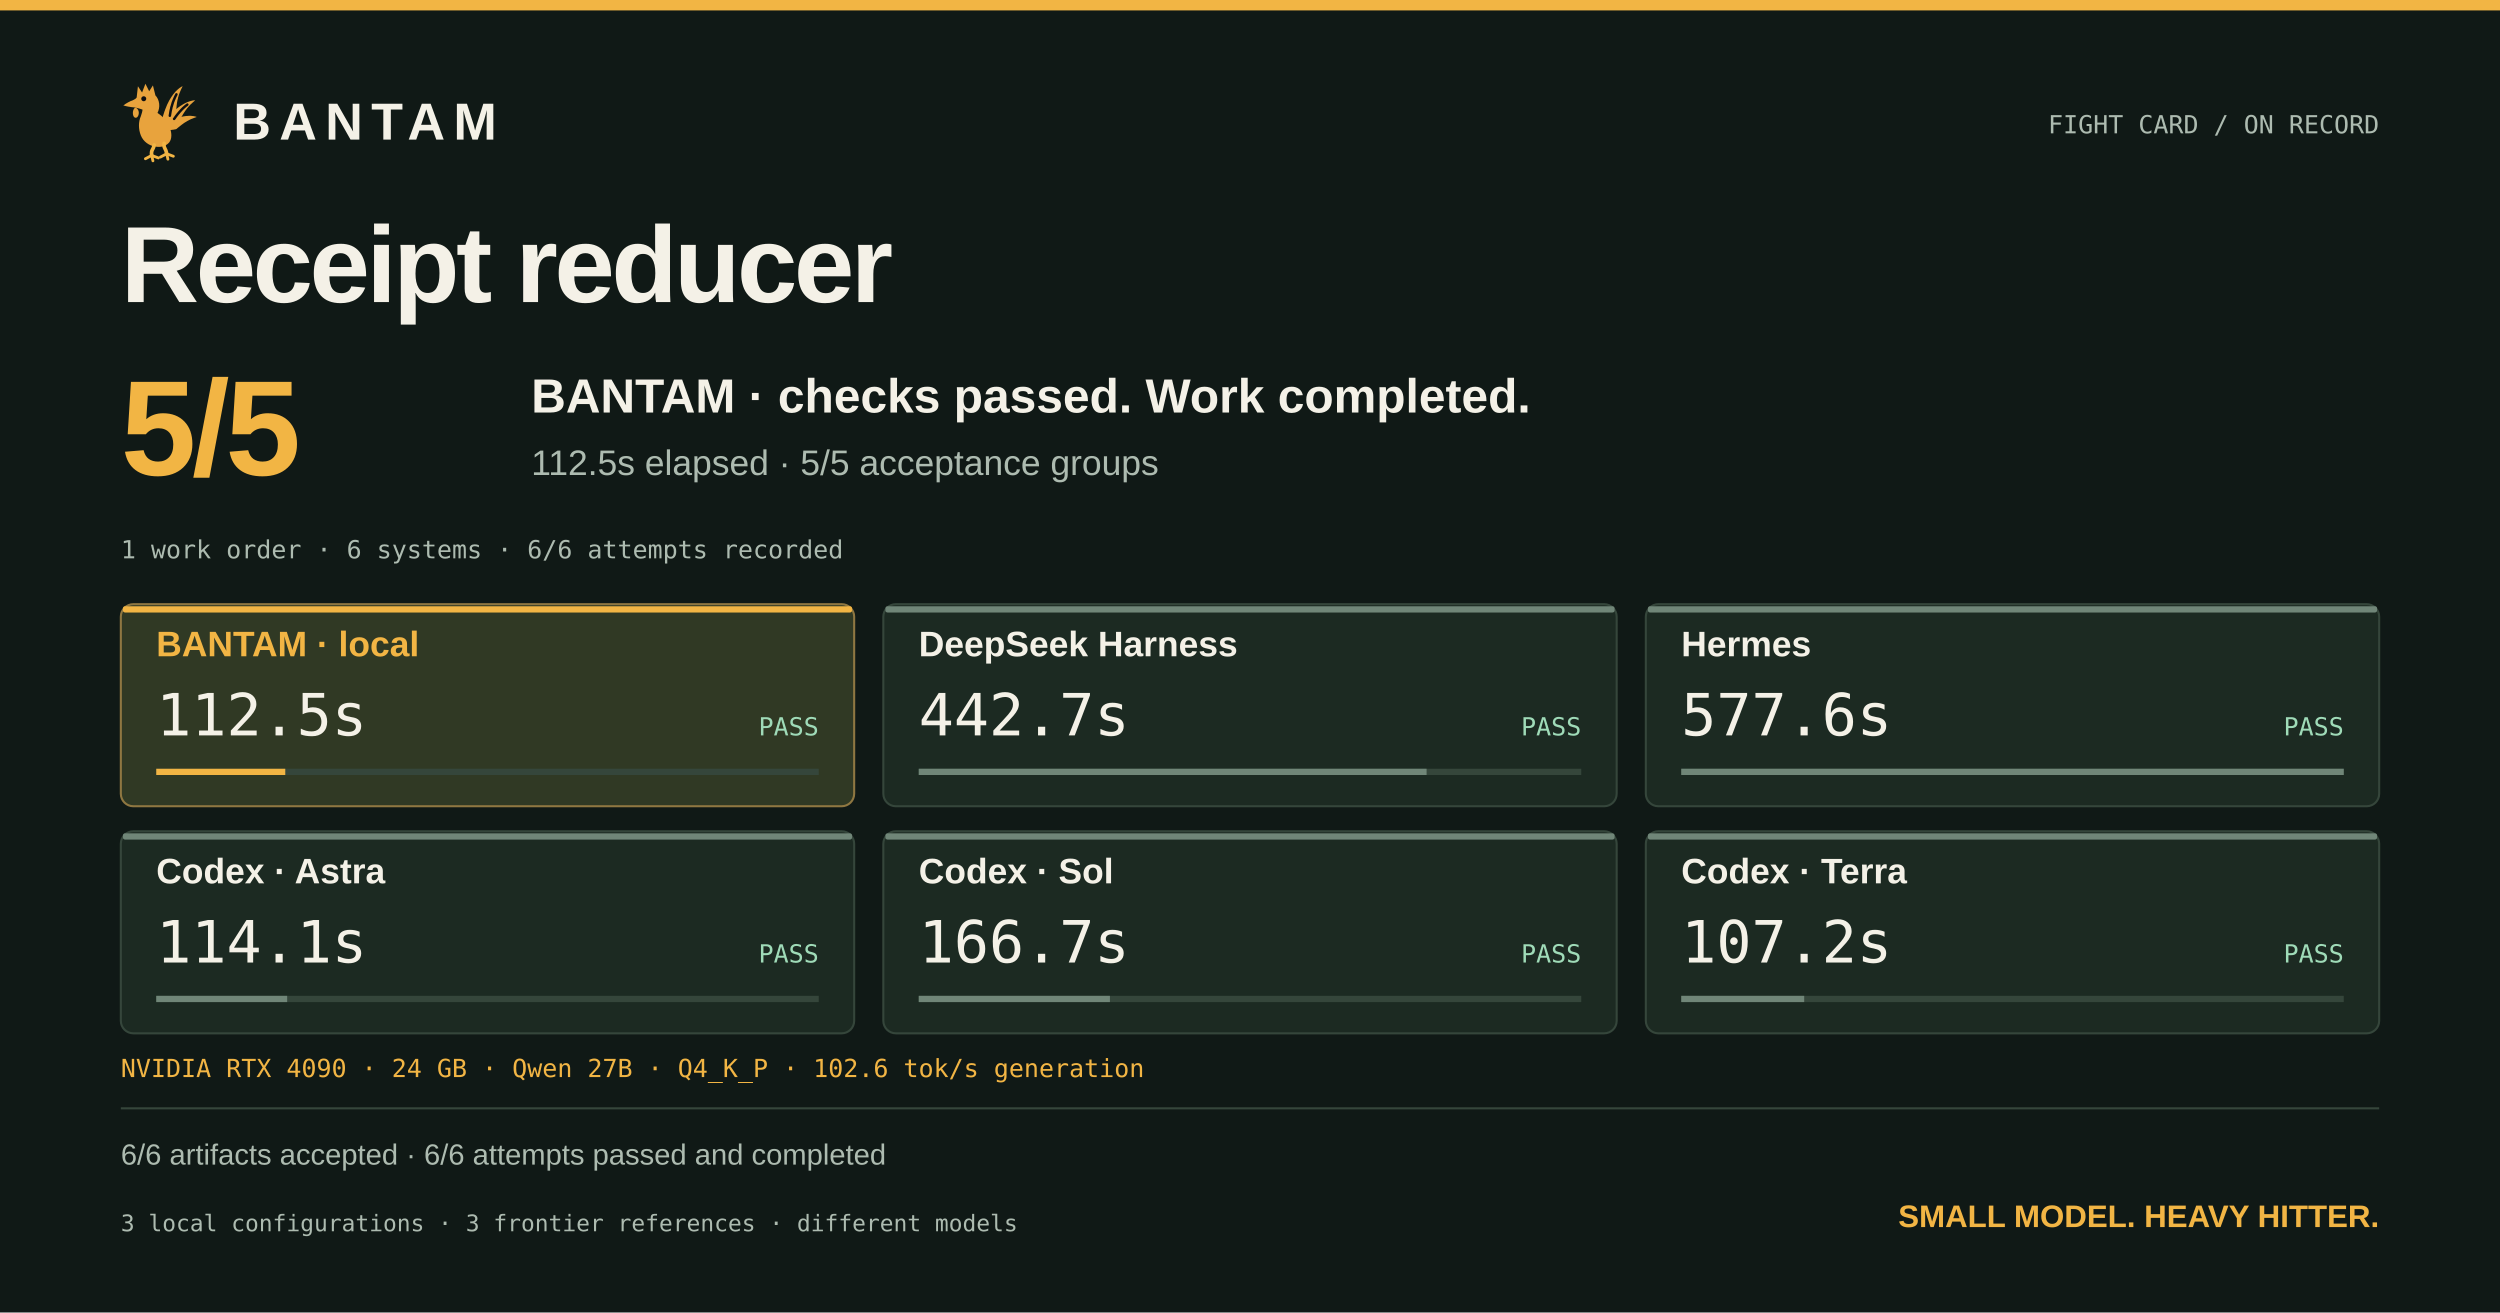
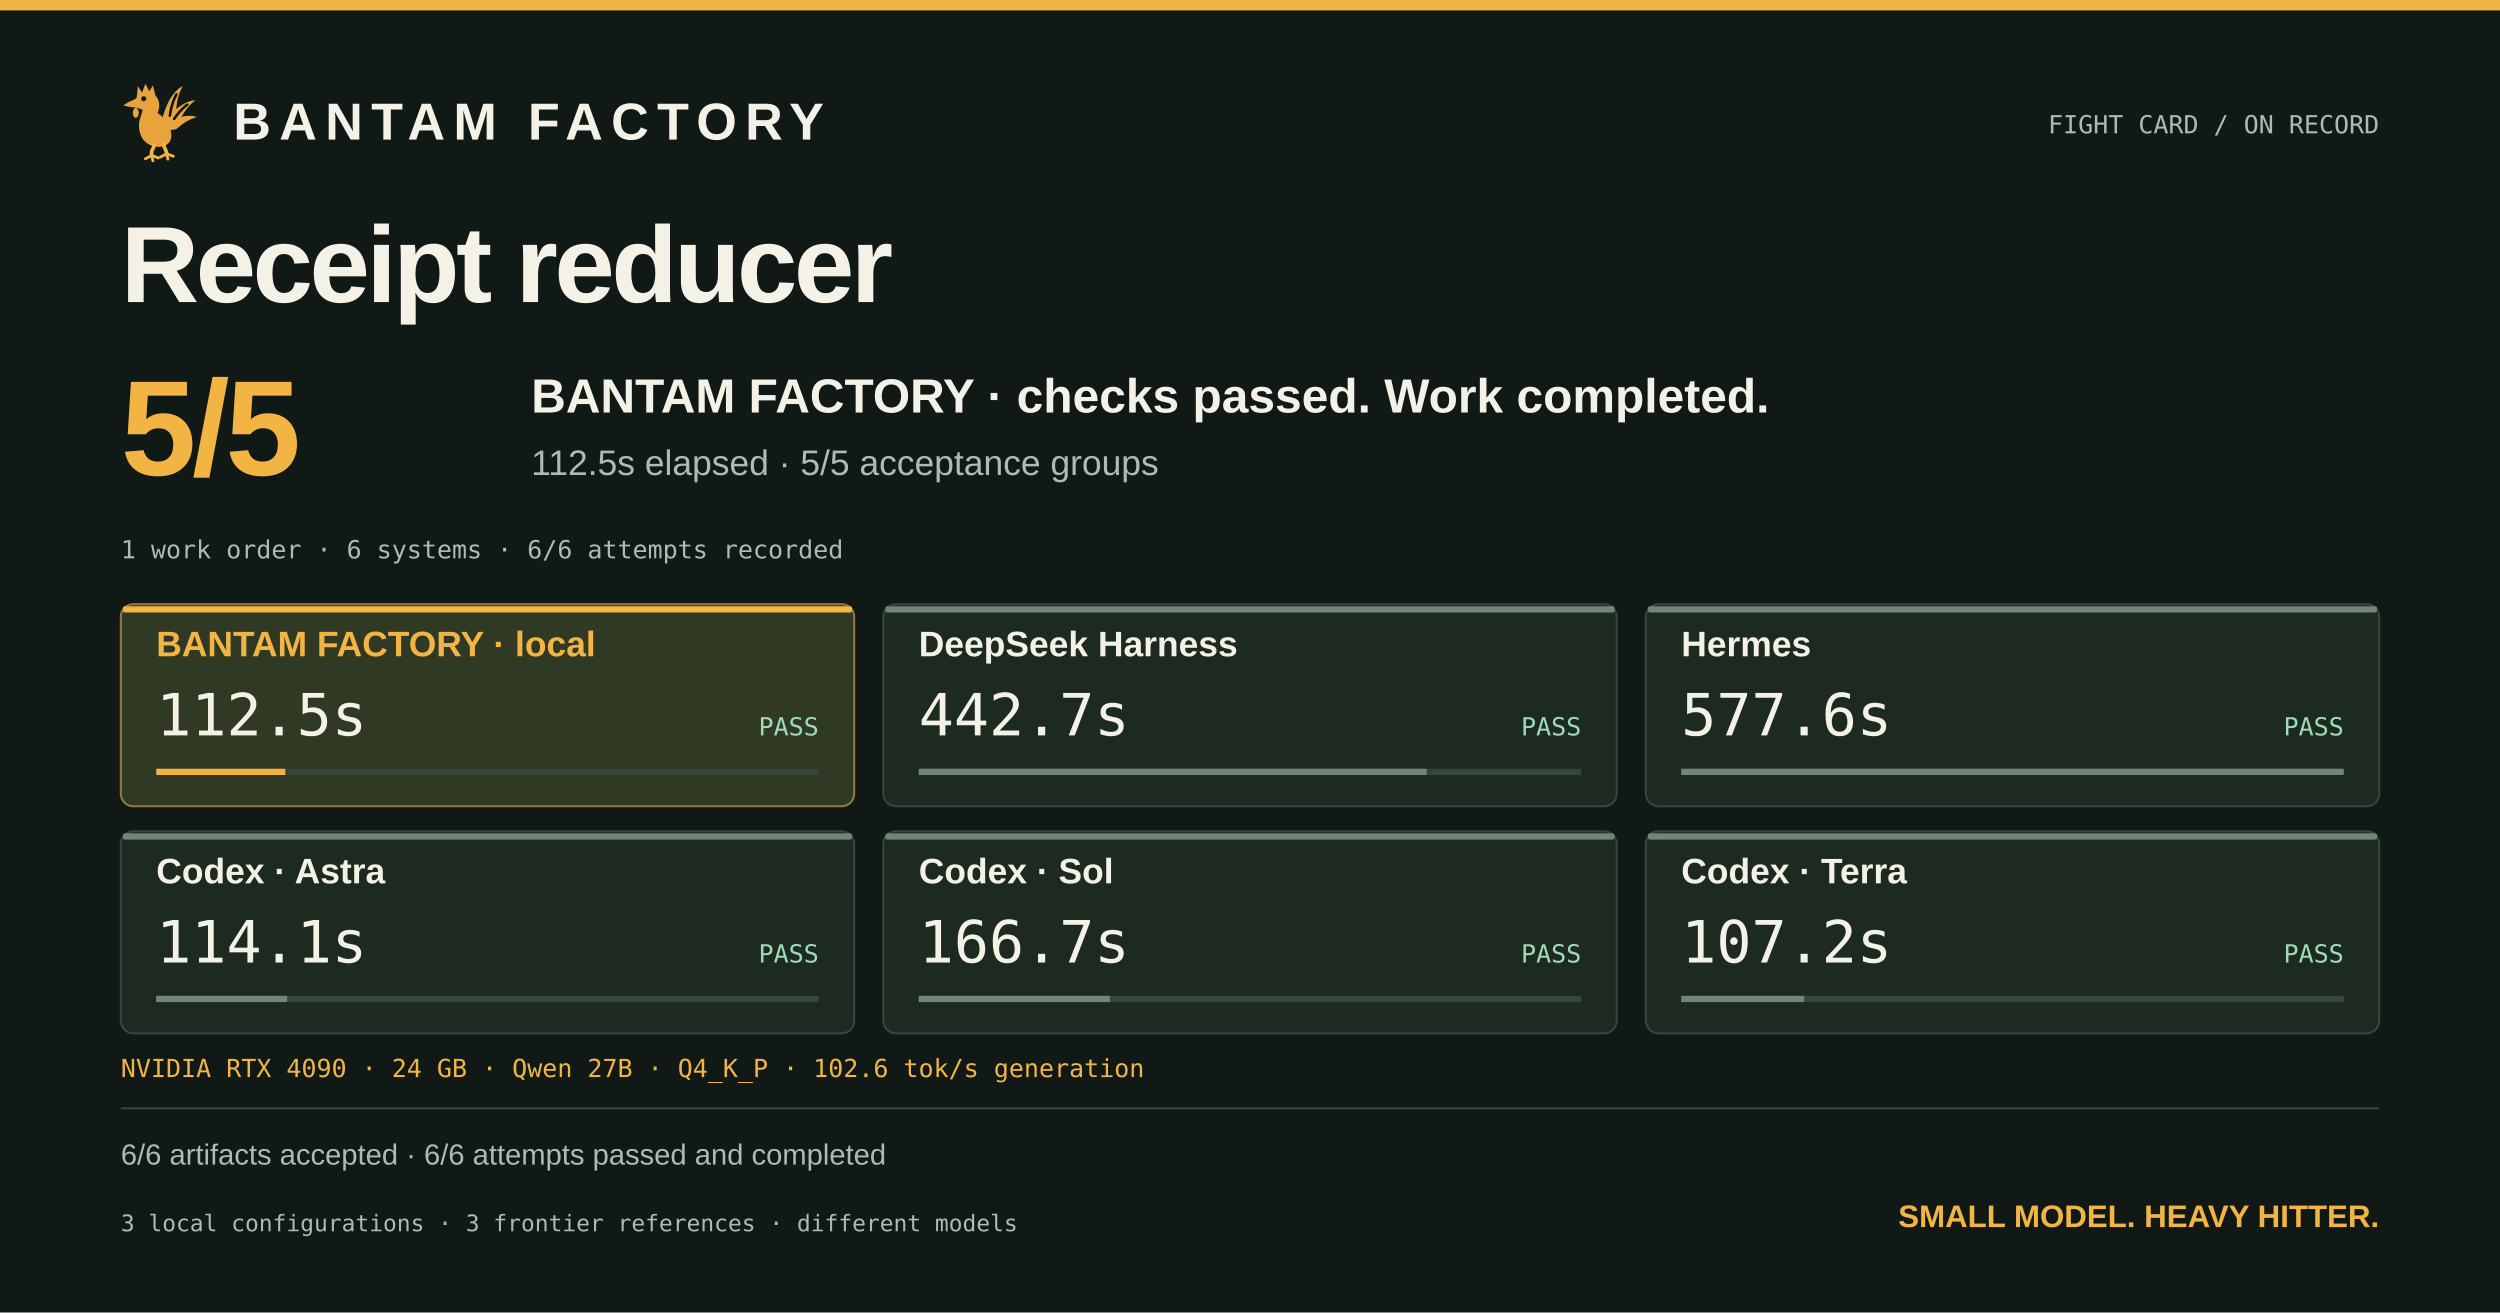
- <svg xmlns="http://www.w3.org/2000/svg" width="1200" height="630" viewBox="0 0 1200 630" role="img" aria-label="Receipt reducer · BANTAM recorded comparison">
+ <svg xmlns="http://www.w3.org/2000/svg" width="1200" height="630" viewBox="0 0 1200 630" role="img" aria-label="Receipt reducer · BANTAM FACTORY recorded comparison">
  <g font-family="Arial,Helvetica,sans-serif">
    <rect width="1200" height="630" fill="#101916" />
    <rect width="1200" height="5" fill="#f2b544" />
    <svg x="58" y="35" width="40" height="48" viewBox="0 0 100 100" color="#f2b544">
      <g fill="#e8a33d">
        <path d="M61.0 56.4L61.7 55.3L62.4 54.1L63.1 53.0L63.7 51.8L64.3 50.7L64.9 49.5L65.5 48.4L66.1 47.3L66.5 46.1L66.5 45.0L66.4 43.8L66.4 42.6L66.4 41.4L66.4 40.2L66.4 39.1L66.4 37.9L66.5 36.7L66.5 35.6L66.5 34.4L66.6 33.3L66.7 32.1L66.8 31.0L66.9 29.8L67.0 28.7L67.2 27.5L67.3 26.4L67.5 25.2L67.7 24.1L67.9 22.9L68.2 21.8L68.5 20.7L68.7 19.5L69.1 18.4L69.4 17.3L69.8 16.1L70.1 15.0L70.6 13.9L71.0 12.8L71.5 11.7L72.0 10.5L72.5 9.4L73.0 8.3L73.6 7.2L74.1 5.9L74.1 5.9L72.9 6.5L71.8 7.2L70.7 7.9L69.7 8.7L68.7 9.5L67.7 10.4L66.8 11.3L65.8 12.2L65.0 13.2L64.1 14.2L63.3 15.2L62.4 16.3L61.7 17.4L60.9 18.5L60.2 19.6L59.5 20.7L58.8 21.9L58.1 23.0L57.5 24.2L56.9 25.4L56.3 26.6L55.7 27.8L55.2 29.0L54.7 30.2L54.2 31.5L53.7 32.7L53.2 33.9L52.8 35.2L52.3 36.4L51.9 37.7L51.5 38.9L51.1 40.2L50.7 41.4L50.4 42.7L50.0 43.9L50.1 45.2L50.4 46.5L50.6 47.8L51.0 49.1L51.3 50.4L51.7 51.7L52.1 53.0L52.6 54.3L53.0 55.6Z" />
        <path d="M60.1 57.9L61.1 57.3L62.1 56.7L63.1 56.0L64.0 55.4L64.9 54.7L65.9 54.1L66.8 53.4L67.6 52.8L68.4 52.0L68.8 51.1L69.2 50.1L69.7 49.2L70.1 48.3L70.5 47.4L71.0 46.4L71.4 45.5L71.9 44.6L72.4 43.7L72.8 42.8L73.3 41.9L73.8 41.1L74.3 40.2L74.8 39.3L75.4 38.5L75.9 37.6L76.5 36.8L77.0 35.9L77.6 35.1L78.2 34.3L78.8 33.5L79.4 32.6L80.1 31.9L80.7 31.1L81.4 30.3L82.1 29.5L82.8 28.8L83.5 28.0L84.3 27.3L85.1 26.6L85.8 25.9L86.7 25.1L87.5 24.4L88.3 23.7L89.2 22.9L89.2 22.9L88.0 22.9L86.9 23.0L85.8 23.2L84.7 23.5L83.6 23.8L82.5 24.1L81.4 24.5L80.3 24.9L79.3 25.3L78.2 25.8L77.2 26.3L76.2 26.8L75.1 27.4L74.1 28.0L73.2 28.6L72.2 29.2L71.2 29.8L70.3 30.5L69.3 31.2L68.4 31.9L67.5 32.6L66.6 33.3L65.7 34.1L64.8 34.8L64.0 35.6L63.1 36.4L62.3 37.2L61.4 38.0L60.6 38.8L59.8 39.6L59.0 40.4L58.2 41.2L57.4 42.1L56.7 42.9L55.9 43.7L55.5 44.8L55.2 45.9L55.0 47.1L54.7 48.2L54.5 49.4L54.3 50.5L54.2 51.7L54.1 52.9L53.9 54.1Z" />
        <path d="M58.6 58.5L59.5 58.5L60.5 58.4L61.4 58.3L62.3 58.2L63.2 58.1L64.1 57.9L65.0 57.8L65.8 57.6L66.6 57.4L67.2 56.9L67.9 56.3L68.5 55.8L69.1 55.3L69.7 54.8L70.4 54.3L71.0 53.8L71.6 53.3L72.3 52.8L72.9 52.3L73.5 51.8L74.2 51.4L74.8 50.9L75.5 50.4L76.1 50.0L76.8 49.5L77.5 49.1L78.2 48.7L78.9 48.3L79.5 47.9L80.2 47.5L81.0 47.1L81.7 46.7L82.4 46.3L83.1 46.0L83.9 45.6L84.6 45.3L85.4 45.0L86.2 44.7L86.9 44.4L87.7 44.1L88.5 43.8L89.3 43.5L90.2 43.2L91.0 42.9L91.0 42.9L90.2 42.5L89.3 42.3L88.4 42.1L87.6 41.9L86.7 41.8L85.8 41.7L84.9 41.6L84.0 41.5L83.1 41.5L82.2 41.5L81.3 41.5L80.4 41.6L79.5 41.6L78.6 41.7L77.7 41.8L76.8 41.9L75.9 42.1L75.0 42.2L74.1 42.4L73.2 42.6L72.3 42.8L71.4 43.0L70.5 43.2L69.6 43.5L68.8 43.7L67.9 44.0L67.0 44.2L66.2 44.5L65.3 44.8L64.5 45.1L63.6 45.4L62.8 45.7L61.9 46.0L61.1 46.3L60.3 46.7L59.6 47.3L59.0 48.0L58.5 48.7L57.9 49.5L57.4 50.2L56.9 51.0L56.4 51.8L55.9 52.6L55.4 53.5Z" />
        <path d="M58.8 41.4L59.0 40.2L59.2 39.0L59.4 37.7L59.6 36.5L59.8 35.3L60.1 34.1L60.4 32.9L60.6 31.7L60.9 30.6L61.3 29.4L61.6 28.2L62.0 27.0L62.3 25.9L62.7 24.7L63.2 23.5L63.6 22.4L64.1 21.3L64.6 20.1L65.1 19.0L65.6 17.9L66.2 16.8L66.7 15.7" stroke="#0d0f12" stroke-width="3.0" fill="none" stroke-linecap="round" />
        <path d="M63.9 45.2L64.6 44.4L65.2 43.5L65.8 42.6L66.4 41.8L67.1 40.9L67.7 40.1L68.4 39.2L69.1 38.4L69.8 37.6L70.4 36.8L71.2 36.0L71.9 35.2L72.6 34.4L73.4 33.6L74.1 32.9L74.9 32.1L75.7 31.4L76.5 30.7L77.3 30.0L78.1 29.3L79.0 28.7L79.8 28.0" stroke="#0d0f12" stroke-width="3.0" fill="none" stroke-linecap="round" />
        <path d="M3 29C7 26 11 24 15 22.5C16.5 21.8 18 21 19 19.5L20.5 6L25.5 13.5L29.5 3L34 12L38.5 5L41.5 17C44 19.5 45.5 23 46 27C46.5 31 45.5 35 44 38C50 42 55 47 58 54C61.5 61.5 61.5 69 58 73.5C54 78 48 79.5 42 78.5C34 77.5 27 72.5 24 65C21 57.5 21 48.5 24 42C25 39 26 36 26 34C23 33 20 32 17 31.5C11 31 6 30 3 29Z" />
        <path d="M17.5 31.5C21 33 22.5 37 21 41C19.5 45 15.8 44.6 14.8 40.8C13.8 37 15 32.8 17.5 31.5Z" />
        <path d="M40 76.5C39 82.5 36 82 37 89" stroke="currentColor" stroke-width="4.4" stroke-linecap="round" fill="none" />
        <path d="M29.5 93L37 89L45 92M37 89L38.5 95.5" stroke="currentColor" stroke-width="3.4" stroke-linecap="round" stroke-linejoin="round" fill="none" />
        <path d="M52 74.5C51 80.5 54 80 55 87" stroke="currentColor" stroke-width="4.4" stroke-linecap="round" fill="none" />
        <path d="M47.5 91L55 87L63 90M55 87L56.5 93.5" stroke="currentColor" stroke-width="3.4" stroke-linecap="round" stroke-linejoin="round" fill="none" />
        <circle cx="27.5" cy="21" r="3" fill="#0d0f12" />
      </g>
    </svg>
-     <text x="112" y="67" fill="#f4f1e7" font-size="25" font-weight="700" letter-spacing="4">BANTAM</text>
+     <text x="112" y="67" fill="#f4f1e7" font-size="25" font-weight="700" letter-spacing="4">BANTAM FACTORY</text>
    <text x="1142" y="64" text-anchor="end" fill="#adbbb0" font-family="monospace" font-size="12">FIGHT CARD / ON RECORD</text>
    <text x="58" y="145" fill="#f4f1e7" font-size="52" font-weight="700" letter-spacing="-1.6">Receipt reducer</text>
    <text x="58" y="228" fill="#f2b544" font-size="65" font-weight="700" letter-spacing="-2">5/5</text>
-     <text x="255" y="198" fill="#f4f1e7" font-size="23" font-weight="700">BANTAM · checks passed. Work completed.</text>
+     <text x="255" y="198" fill="#f4f1e7" font-size="23" font-weight="700">BANTAM FACTORY · checks passed. Work completed.</text>
    <text x="255" y="228" fill="#adbbb0" font-size="17">112.5s elapsed · 5/5 acceptance groups</text>
    <text x="58" y="268" fill="#adbbb0" font-family="monospace" font-size="12">1 work order · 6 systems · 6/6 attempts recorded</text>
    <g>
      <rect x="58" y="290" width="352" height="97" rx="6" fill="#303924" stroke="#8f7741" />
      <rect x="59" y="291" width="350" height="3" rx="1" fill="#f2b544" />
-       <text x="75" y="315" fill="#f2b544" font-size="17" font-weight="700">BANTAM · local</text>
+       <text x="75" y="315" fill="#f2b544" font-size="17" font-weight="700">BANTAM FACTORY · local</text>
      <text x="75" y="353" fill="#f4f1e7" font-family="monospace" font-size="28">112.5s</text>
      <text x="393" y="353" text-anchor="end" fill="#9fdbb8" font-family="monospace" font-size="12">PASS</text>
      <rect x="75" y="369" width="318" height="3" fill="#35463b" />
      <rect x="75" y="369" width="61.933" height="3" fill="#f2b544" />
    </g>
    <g>
      <rect x="424" y="290" width="352" height="97" rx="6" fill="#1c2a22" stroke="#35463b" />
      <rect x="425" y="291" width="350" height="3" rx="1" fill="#708678" />
      <text x="441" y="315" fill="#f4f1e7" font-size="17" font-weight="700">DeepSeek Harness</text>
      <text x="441" y="353" fill="#f4f1e7" font-family="monospace" font-size="28">442.7s</text>
      <text x="759" y="353" text-anchor="end" fill="#9fdbb8" font-family="monospace" font-size="12">PASS</text>
      <rect x="441" y="369" width="318" height="3" fill="#35463b" />
      <rect x="441" y="369" width="243.763" height="3" fill="#708678" />
    </g>
    <g>
      <rect x="790" y="290" width="352" height="97" rx="6" fill="#1c2a22" stroke="#35463b" />
      <rect x="791" y="291" width="350" height="3" rx="1" fill="#708678" />
      <text x="807" y="315" fill="#f4f1e7" font-size="17" font-weight="700">Hermes</text>
      <text x="807" y="353" fill="#f4f1e7" font-family="monospace" font-size="28">577.6s</text>
      <text x="1125" y="353" text-anchor="end" fill="#9fdbb8" font-family="monospace" font-size="12">PASS</text>
      <rect x="807" y="369" width="318" height="3" fill="#35463b" />
      <rect x="807" y="369" width="318" height="3" fill="#708678" />
    </g>
    <g>
      <rect x="58" y="399" width="352" height="97" rx="6" fill="#1c2a22" stroke="#35463b" />
      <rect x="59" y="400" width="350" height="3" rx="1" fill="#708678" />
      <text x="75" y="424" fill="#f4f1e7" font-size="17" font-weight="700">Codex · Astra</text>
      <text x="75" y="462" fill="#f4f1e7" font-family="monospace" font-size="28">114.1s</text>
      <text x="393" y="462" text-anchor="end" fill="#9fdbb8" font-family="monospace" font-size="12">PASS</text>
      <rect x="75" y="478" width="318" height="3" fill="#35463b" />
      <rect x="75" y="478" width="62.839" height="3" fill="#708678" />
    </g>
    <g>
      <rect x="424" y="399" width="352" height="97" rx="6" fill="#1c2a22" stroke="#35463b" />
      <rect x="425" y="400" width="350" height="3" rx="1" fill="#708678" />
      <text x="441" y="424" fill="#f4f1e7" font-size="17" font-weight="700">Codex · Sol</text>
      <text x="441" y="462" fill="#f4f1e7" font-family="monospace" font-size="28">166.7s</text>
      <text x="759" y="462" text-anchor="end" fill="#9fdbb8" font-family="monospace" font-size="12">PASS</text>
      <rect x="441" y="478" width="318" height="3" fill="#35463b" />
      <rect x="441" y="478" width="91.76" height="3" fill="#708678" />
    </g>
    <g>
      <rect x="790" y="399" width="352" height="97" rx="6" fill="#1c2a22" stroke="#35463b" />
      <rect x="791" y="400" width="350" height="3" rx="1" fill="#708678" />
      <text x="807" y="424" fill="#f4f1e7" font-size="17" font-weight="700">Codex · Terra</text>
      <text x="807" y="462" fill="#f4f1e7" font-family="monospace" font-size="28">107.2s</text>
      <text x="1125" y="462" text-anchor="end" fill="#9fdbb8" font-family="monospace" font-size="12">PASS</text>
      <rect x="807" y="478" width="318" height="3" fill="#35463b" />
      <rect x="807" y="478" width="59.014" height="3" fill="#708678" />
    </g>
    <text x="58" y="517" fill="#f2b544" font-family="monospace" font-size="12">NVIDIA RTX 4090 · 24 GB · Qwen 27B · Q4_K_P · 102.6 tok/s generation</text>
    <line x1="58" y1="532" x2="1142" y2="532" stroke="#35463b" />
    <text x="58" y="559" fill="#adbbb0" font-size="14">6/6 artifacts accepted · 6/6 attempts passed and completed</text>
    <text x="58" y="591" fill="#adbbb0" font-family="monospace" font-size="11">3 local configurations · 3 frontier references · different models</text>
    <text x="1142" y="589" text-anchor="end" fill="#f2b544" font-size="15" font-weight="700">SMALL MODEL. HEAVY HITTER.</text>
  </g>
</svg>
